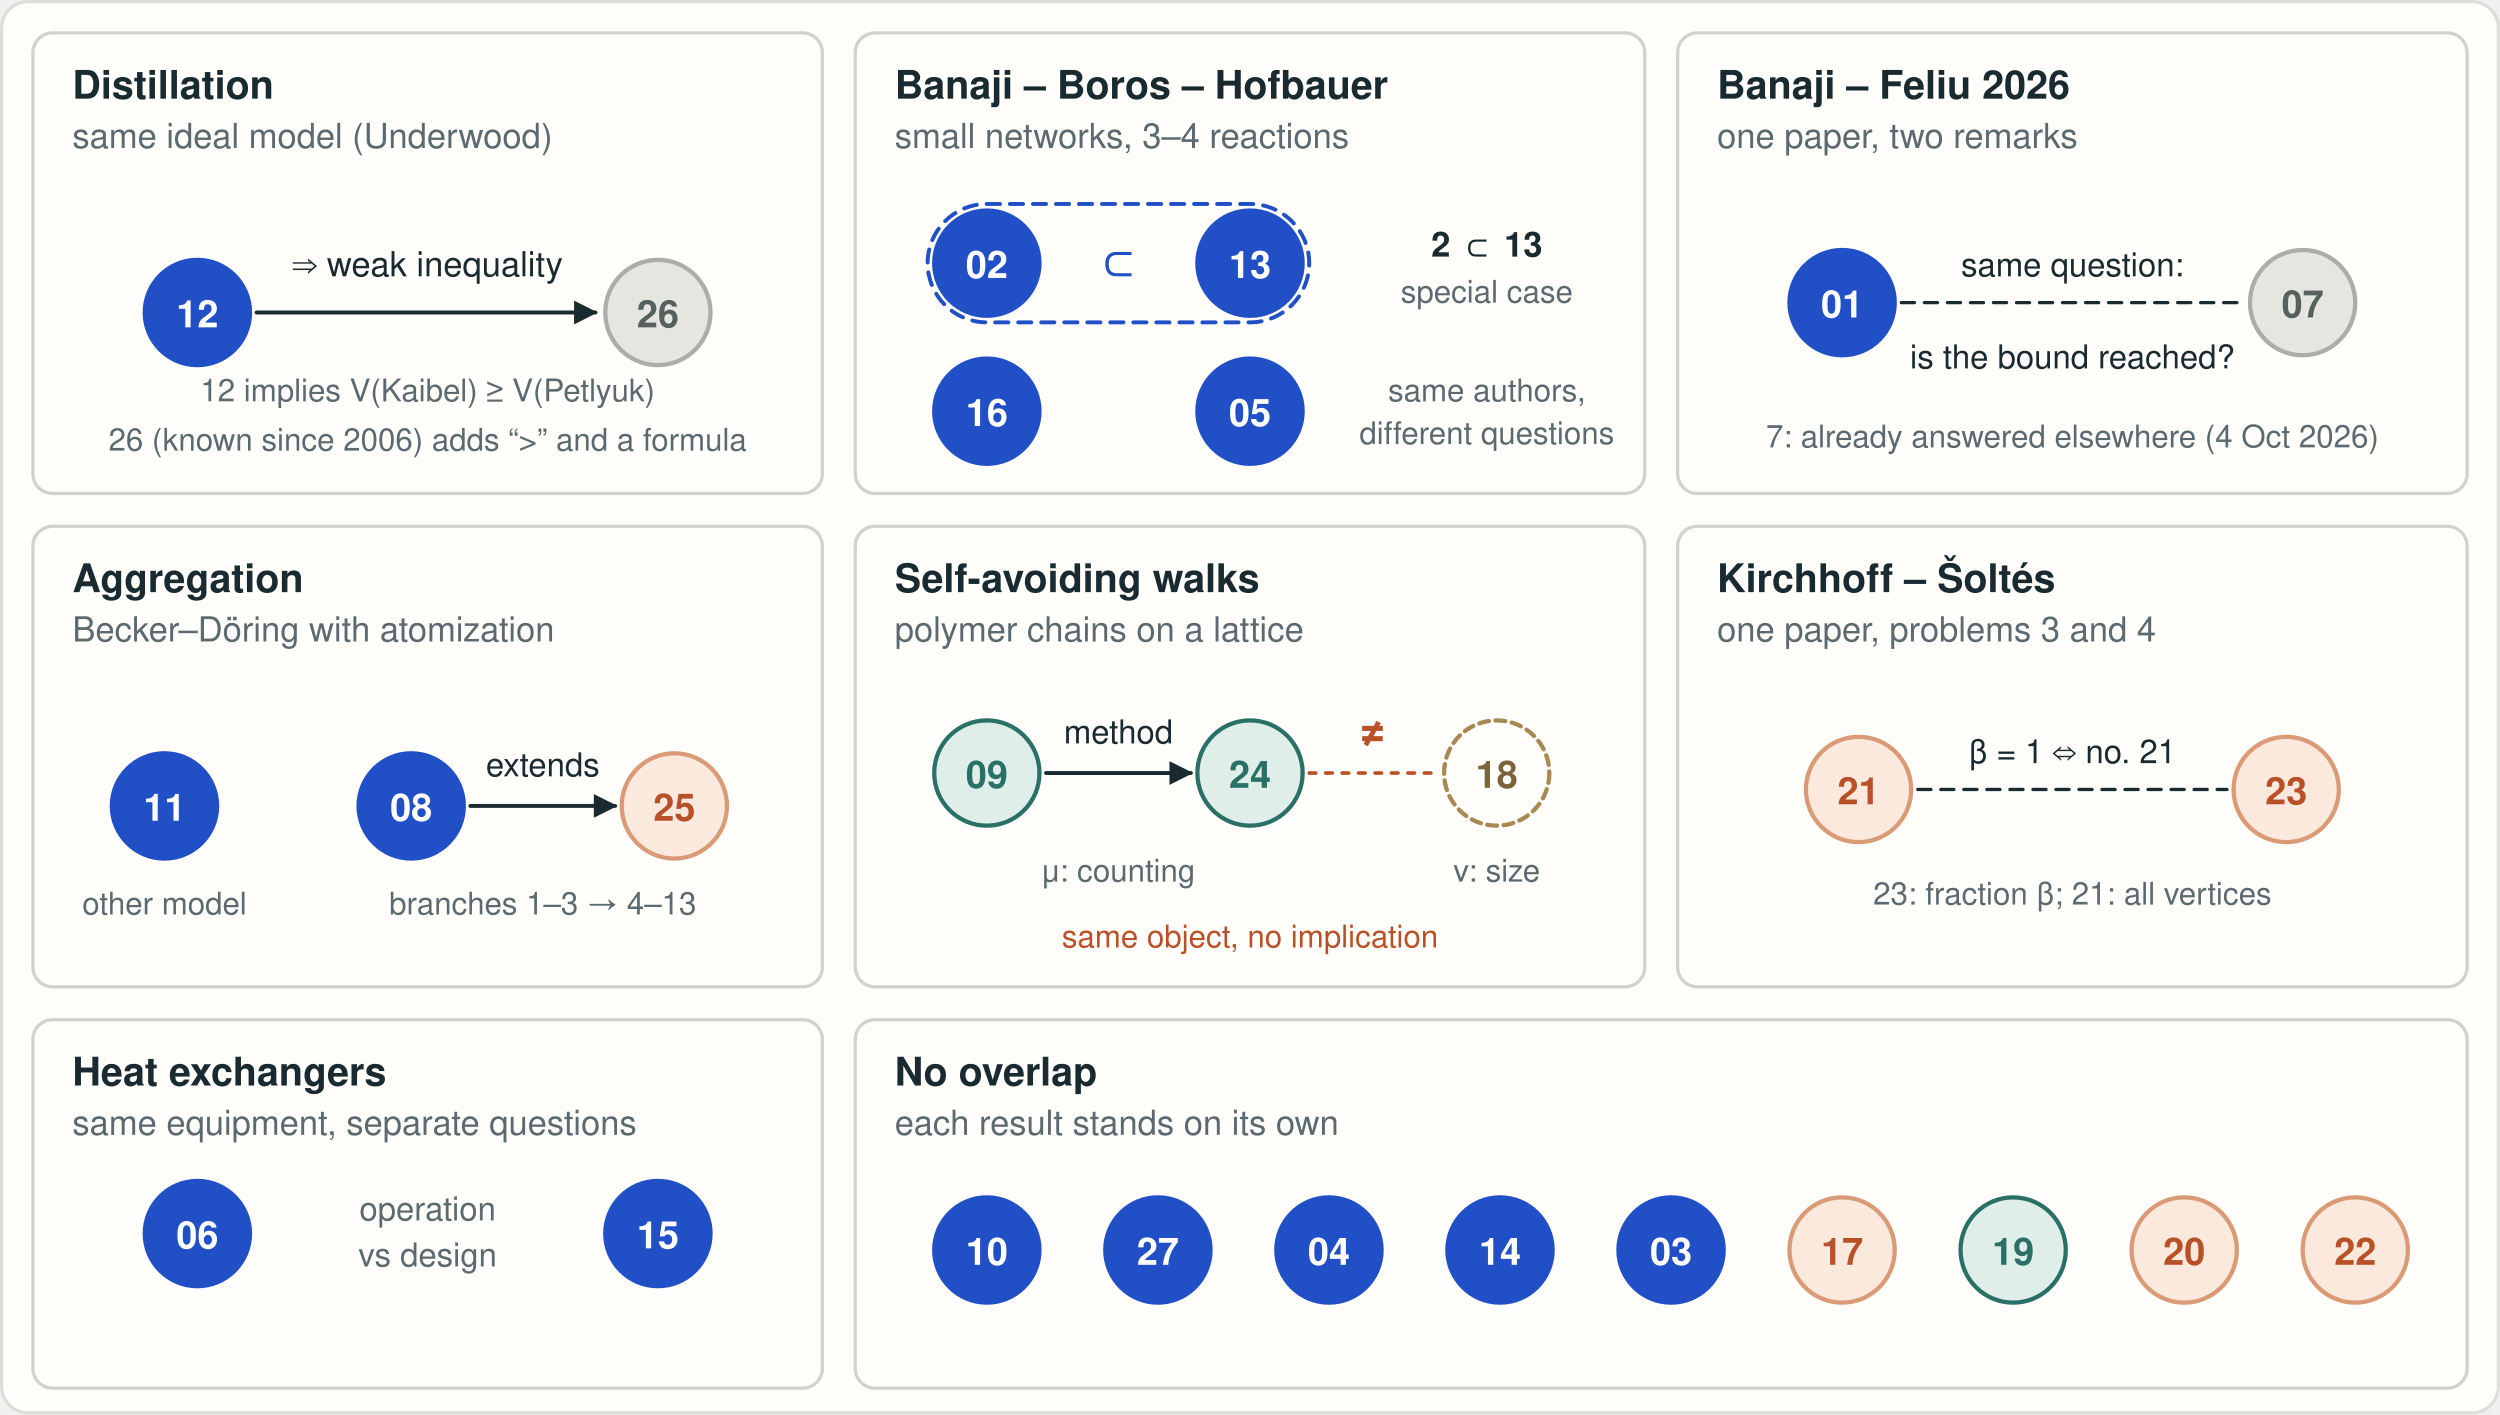
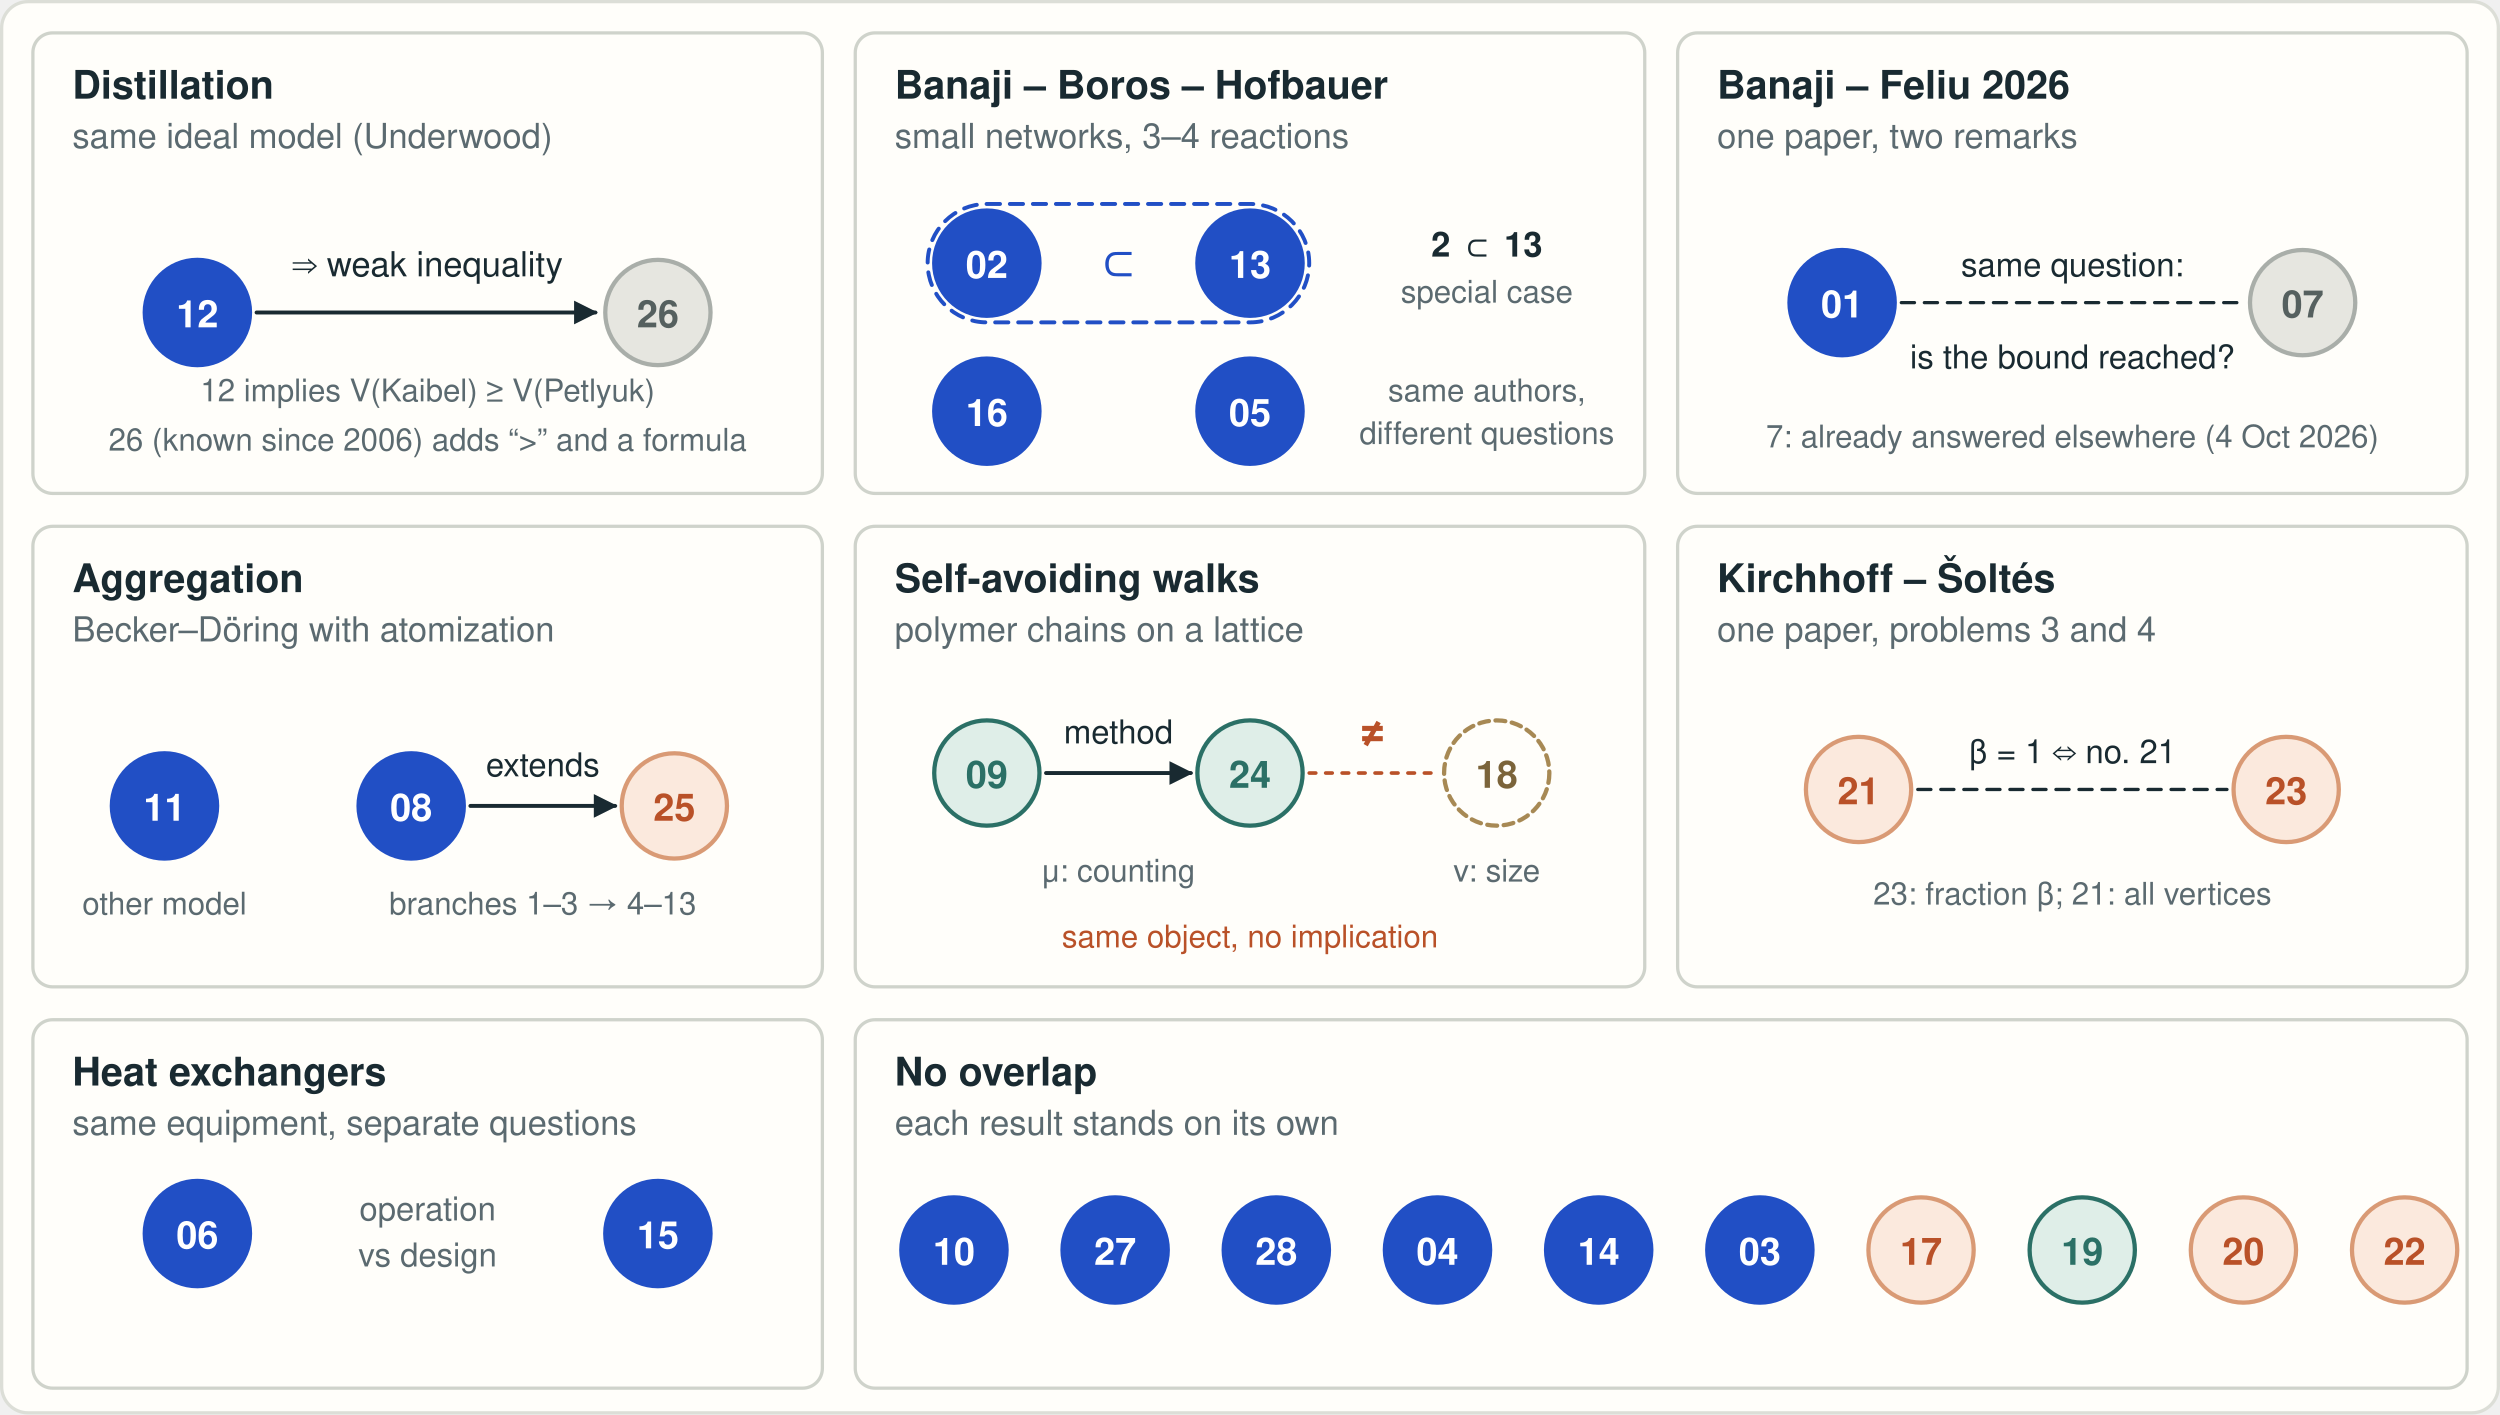
- <svg xmlns="http://www.w3.org/2000/svg" width="760" height="430" font-family="DM Sans, Helvetica Neue, Helvetica, Arial, sans-serif" viewBox="0 0 760 430" role="img" aria-label="Map of overlaps between the 27 results: inclusions, extensions and shared sources" font-size="12" fill="none" stroke-linecap="round" stroke-linejoin="round">
+ <svg xmlns="http://www.w3.org/2000/svg" width="760" height="430" font-family="DM Sans, Helvetica Neue, Helvetica, Arial, sans-serif" viewBox="0 0 760 430" role="img" aria-label="Map of overlaps between the 28 results: inclusions, extensions and shared sources" font-size="12" fill="none" stroke-linecap="round" stroke-linejoin="round">
  <rect x="0.5" y="0.5" width="759.0" height="429.0" rx="8" fill="#fffefa" stroke="#dcded7" />
  <defs>
    <marker id="ovA" viewBox="0 0 10 10" refX="9" refY="5" markerWidth="6" markerHeight="6" orient="auto-start-reverse">
      <path d="M0 0 10 5 0 10z" fill="#192a31" />
    </marker>
  </defs>
  <rect x="10.0" y="10.0" width="240.0" height="140.0" rx="6" stroke="#cfd3cb" fill="#fffefa" stroke-width="1" />
  <text x="22.0" y="30.0" font-size="12" fill="#192a31" text-anchor="start" font-weight="600">Distillation</text>
  <text x="22.0" y="45.0" font-size="10.5" fill="#5b6a70" text-anchor="start">same ideal model (Underwood)</text>
  <circle cx="60.0" cy="95.0" r="16" stroke="#214fc5" fill="#214fc5" stroke-width="1.3" />
  <text x="60.0" y="99.5" font-size="11.5" fill="#fff" text-anchor="middle" font-weight="700">12</text>
  <circle cx="200.0" cy="95.0" r="16" stroke="#a9aea9" fill="#e6e6e0" stroke-width="1.3" />
  <text x="200.0" y="99.5" font-size="11.5" fill="#55605f" text-anchor="middle" font-weight="700">26</text>
  <line x1="78.0" y1="95.0" x2="181.0" y2="95.0" stroke="#192a31" stroke-width="1.2" marker-end="url(#ovA)" />
  <text x="130.0" y="84.0" font-size="10.5" fill="#192a31" text-anchor="middle">⇒ weak inequality</text>
  <text x="130.0" y="122.0" font-size="9.5" fill="#5b6a70" text-anchor="middle">12 implies V(Kaibel) ≥ V(Petlyuk)</text>
  <text x="130.0" y="137.0" font-size="9.5" fill="#5b6a70" text-anchor="middle">26 (known since 2006) adds “&gt;” and a formula</text>
  <rect x="260.0" y="10.0" width="240.0" height="140.0" rx="6" stroke="#cfd3cb" fill="#fffefa" stroke-width="1" />
  <text x="272.0" y="30.0" font-size="12" fill="#192a31" text-anchor="start" font-weight="600">Banaji – Boros – Hofbauer</text>
  <text x="272.0" y="45.0" font-size="10.5" fill="#5b6a70" text-anchor="start">small networks, 3–4 reactions</text>
  <circle cx="300.0" cy="80.0" r="16" stroke="#214fc5" fill="#214fc5" stroke-width="1.3" />
  <text x="300.0" y="84.5" font-size="11.5" fill="#fff" text-anchor="middle" font-weight="700">02</text>
  <circle cx="380.0" cy="80.0" r="16" stroke="#214fc5" fill="#214fc5" stroke-width="1.3" />
  <text x="380.0" y="84.5" font-size="11.5" fill="#fff" text-anchor="middle" font-weight="700">13</text>
  <circle cx="300.0" cy="125.0" r="16" stroke="#214fc5" fill="#214fc5" stroke-width="1.3" />
  <text x="300.0" y="129.5" font-size="11.5" fill="#fff" text-anchor="middle" font-weight="700">16</text>
  <circle cx="380.0" cy="125.0" r="16" stroke="#214fc5" fill="#214fc5" stroke-width="1.3" />
  <text x="380.0" y="129.5" font-size="11.5" fill="#fff" text-anchor="middle" font-weight="700">05</text>
  <rect x="282.0" y="62.0" width="116.0" height="36.0" rx="18" stroke="#214fc5" fill="none" stroke-width="1.2" stroke-dasharray="4 3" />
  <text x="340.0" y="84.0" font-size="15" fill="#214fc5" text-anchor="middle" font-weight="700">⊂</text>
  <text x="452.0" y="78.0" font-size="10.5" fill="#192a31" text-anchor="middle" font-weight="600">2 ⊂ 13</text>
  <text x="452.0" y="92.0" font-size="9.5" fill="#5b6a70" text-anchor="middle">special case</text>
  <text x="452.0" y="122.0" font-size="9.5" fill="#5b6a70" text-anchor="middle">same authors,</text>
  <text x="452.0" y="135.0" font-size="9.5" fill="#5b6a70" text-anchor="middle">different questions</text>
  <rect x="510.0" y="10.0" width="240.0" height="140.0" rx="6" stroke="#cfd3cb" fill="#fffefa" stroke-width="1" />
  <text x="522.0" y="30.0" font-size="12" fill="#192a31" text-anchor="start" font-weight="600">Banaji – Feliu 2026</text>
  <text x="522.0" y="45.0" font-size="10.5" fill="#5b6a70" text-anchor="start">one paper, two remarks</text>
  <circle cx="560.0" cy="92.0" r="16" stroke="#214fc5" fill="#214fc5" stroke-width="1.3" />
  <text x="560.0" y="96.5" font-size="11.5" fill="#fff" text-anchor="middle" font-weight="700">01</text>
  <circle cx="700.0" cy="92.0" r="16" stroke="#a9aea9" fill="#e6e6e0" stroke-width="1.3" />
  <text x="700.0" y="96.5" font-size="11.5" fill="#55605f" text-anchor="middle" font-weight="700">07</text>
  <line x1="578.0" y1="92.0" x2="682.0" y2="92.0" stroke="#192a31" stroke-width="1" stroke-dasharray="4 3" />
  <text x="630.0" y="84.0" font-size="10" fill="#192a31" text-anchor="middle">same question:</text>
  <text x="630.0" y="112.0" font-size="10" fill="#192a31" text-anchor="middle">is the bound reached?</text>
  <text x="630.0" y="136.0" font-size="9.5" fill="#5b6a70" text-anchor="middle">7: already answered elsewhere (4 Oct 2026)</text>
  <rect x="10.0" y="160.0" width="240.0" height="140.0" rx="6" stroke="#cfd3cb" fill="#fffefa" stroke-width="1" />
  <text x="22.0" y="180.0" font-size="12" fill="#192a31" text-anchor="start" font-weight="600">Aggregation</text>
  <text x="22.0" y="195.0" font-size="10.5" fill="#5b6a70" text-anchor="start">Becker–Döring with atomization</text>
  <circle cx="50.0" cy="245.0" r="16" stroke="#214fc5" fill="#214fc5" stroke-width="1.3" />
  <text x="50.0" y="249.5" font-size="11.5" fill="#fff" text-anchor="middle" font-weight="700">11</text>
  <circle cx="125.0" cy="245.0" r="16" stroke="#214fc5" fill="#214fc5" stroke-width="1.3" />
  <text x="125.0" y="249.5" font-size="11.5" fill="#fff" text-anchor="middle" font-weight="700">08</text>
  <circle cx="205.0" cy="245.0" r="16" stroke="#d99a75" fill="#fbe9dd" stroke-width="1.3" />
  <text x="205.0" y="249.5" font-size="11.5" fill="#b95128" text-anchor="middle" font-weight="700">25</text>
  <line x1="143.0" y1="245.0" x2="187.0" y2="245.0" stroke="#192a31" stroke-width="1.2" marker-end="url(#ovA)" />
  <text x="165.0" y="236.0" font-size="10" fill="#192a31" text-anchor="middle">extends</text>
  <text x="165.0" y="278.0" font-size="9.5" fill="#5b6a70" text-anchor="middle">branches 1–3 → 4–13</text>
  <text x="50.0" y="278.0" font-size="9.5" fill="#5b6a70" text-anchor="middle">other model</text>
  <rect x="260.0" y="160.0" width="240.0" height="140.0" rx="6" stroke="#cfd3cb" fill="#fffefa" stroke-width="1" />
  <text x="272.0" y="180.0" font-size="12" fill="#192a31" text-anchor="start" font-weight="600">Self-avoiding walks</text>
  <text x="272.0" y="195.0" font-size="10.5" fill="#5b6a70" text-anchor="start">polymer chains on a lattice</text>
  <circle cx="300.0" cy="235.0" r="16" stroke="#2b7066" fill="#dfeee8" stroke-width="1.3" />
  <text x="300.0" y="239.5" font-size="11.5" fill="#2b7066" text-anchor="middle" font-weight="700">09</text>
  <circle cx="380.0" cy="235.0" r="16" stroke="#2b7066" fill="#dfeee8" stroke-width="1.3" />
  <text x="380.0" y="239.5" font-size="11.5" fill="#2b7066" text-anchor="middle" font-weight="700">24</text>
  <circle cx="455.0" cy="235.0" r="16" stroke="#a78954" fill="#fffefa" stroke-width="1.3" stroke-dasharray="3 2" />
  <text x="455.0" y="239.5" font-size="11.5" fill="#7b643a" text-anchor="middle" font-weight="700">18</text>
  <line x1="318.0" y1="235.0" x2="362.0" y2="235.0" stroke="#192a31" stroke-width="1.2" marker-end="url(#ovA)" />
  <text x="340.0" y="226.0" font-size="10" fill="#192a31" text-anchor="middle">method</text>
  <line x1="398.0" y1="235.0" x2="437.0" y2="235.0" stroke="#b95128" stroke-width="1.1" stroke-dasharray="2 3" />
  <text x="417.0" y="226.0" font-size="13" fill="#b95128" text-anchor="middle" font-weight="700">≠</text>
  <text x="340.0" y="268.0" font-size="9.5" fill="#5b6a70" text-anchor="middle">μ: counting</text>
  <text x="455.0" y="268.0" font-size="9.5" fill="#5b6a70" text-anchor="middle">ν: size</text>
  <text x="380.0" y="288.0" font-size="9.5" fill="#b95128" text-anchor="middle">same object, no implication</text>
  <rect x="510.0" y="160.0" width="240.0" height="140.0" rx="6" stroke="#cfd3cb" fill="#fffefa" stroke-width="1" />
  <text x="522.0" y="180.0" font-size="12" fill="#192a31" text-anchor="start" font-weight="600">Kirchhoff – Šoltés</text>
  <text x="522.0" y="195.0" font-size="10.5" fill="#5b6a70" text-anchor="start">one paper, problems 3 and 4</text>
  <circle cx="565.0" cy="240.0" r="16" stroke="#d99a75" fill="#fbe9dd" stroke-width="1.3" />
  <text x="565.0" y="244.5" font-size="11.5" fill="#b95128" text-anchor="middle" font-weight="700">21</text>
  <circle cx="695.0" cy="240.0" r="16" stroke="#d99a75" fill="#fbe9dd" stroke-width="1.3" />
  <text x="695.0" y="244.5" font-size="11.5" fill="#b95128" text-anchor="middle" font-weight="700">23</text>
  <line x1="583.0" y1="240.0" x2="677.0" y2="240.0" stroke="#192a31" stroke-width="1" stroke-dasharray="4 3" />
  <text x="630.0" y="232.0" font-size="10" fill="#192a31" text-anchor="middle">β = 1 ⇔ no. 21</text>
  <text x="630.0" y="275.0" font-size="9.5" fill="#5b6a70" text-anchor="middle">23: fraction β; 21: all vertices</text>
  <rect x="10.0" y="310.0" width="240.0" height="112.0" rx="6" stroke="#cfd3cb" fill="#fffefa" stroke-width="1" />
  <text x="22.0" y="330.0" font-size="12" fill="#192a31" text-anchor="start" font-weight="600">Heat exchangers</text>
  <text x="22.0" y="345.0" font-size="10.5" fill="#5b6a70" text-anchor="start">same equipment, separate questions</text>
  <circle cx="60.0" cy="375.0" r="16" stroke="#214fc5" fill="#214fc5" stroke-width="1.3" />
  <text x="60.0" y="379.5" font-size="11.5" fill="#fff" text-anchor="middle" font-weight="700">06</text>
  <circle cx="200.0" cy="375.0" r="16" stroke="#214fc5" fill="#214fc5" stroke-width="1.3" />
  <text x="200.0" y="379.5" font-size="11.5" fill="#fff" text-anchor="middle" font-weight="700">15</text>
  <text x="130.0" y="371.0" font-size="10" fill="#5b6a70" text-anchor="middle">operation</text>
  <text x="130.0" y="385.0" font-size="10" fill="#5b6a70" text-anchor="middle">vs design</text>
  <rect x="260.0" y="310.0" width="490.0" height="112.0" rx="6" stroke="#cfd3cb" fill="#fffefa" stroke-width="1" />
  <text x="272.0" y="330.0" font-size="12" fill="#192a31" text-anchor="start" font-weight="600">No overlap</text>
  <text x="272.0" y="345.0" font-size="10.5" fill="#5b6a70" text-anchor="start">each result stands on its own</text>
-   <circle cx="300.0" cy="380.0" r="16" stroke="#214fc5" fill="#214fc5" stroke-width="1.3" />
-   <text x="300.0" y="384.5" font-size="11.5" fill="#fff" text-anchor="middle" font-weight="700">10</text>
-   <circle cx="352.0" cy="380.0" r="16" stroke="#214fc5" fill="#214fc5" stroke-width="1.3" />
-   <text x="352.0" y="384.5" font-size="11.5" fill="#fff" text-anchor="middle" font-weight="700">27</text>
-   <circle cx="404.0" cy="380.0" r="16" stroke="#214fc5" fill="#214fc5" stroke-width="1.3" />
-   <text x="404.0" y="384.5" font-size="11.5" fill="#fff" text-anchor="middle" font-weight="700">04</text>
-   <circle cx="456.0" cy="380.0" r="16" stroke="#214fc5" fill="#214fc5" stroke-width="1.3" />
-   <text x="456.0" y="384.5" font-size="11.5" fill="#fff" text-anchor="middle" font-weight="700">14</text>
-   <circle cx="508.0" cy="380.0" r="16" stroke="#214fc5" fill="#214fc5" stroke-width="1.3" />
-   <text x="508.0" y="384.5" font-size="11.5" fill="#fff" text-anchor="middle" font-weight="700">03</text>
-   <circle cx="560.0" cy="380.0" r="16" stroke="#d99a75" fill="#fbe9dd" stroke-width="1.3" />
-   <text x="560.0" y="384.5" font-size="11.5" fill="#b95128" text-anchor="middle" font-weight="700">17</text>
-   <circle cx="612.0" cy="380.0" r="16" stroke="#2b7066" fill="#dfeee8" stroke-width="1.3" />
-   <text x="612.0" y="384.5" font-size="11.5" fill="#2b7066" text-anchor="middle" font-weight="700">19</text>
-   <circle cx="664.0" cy="380.0" r="16" stroke="#d99a75" fill="#fbe9dd" stroke-width="1.3" />
-   <text x="664.0" y="384.5" font-size="11.5" fill="#b95128" text-anchor="middle" font-weight="700">20</text>
-   <circle cx="716.0" cy="380.0" r="16" stroke="#d99a75" fill="#fbe9dd" stroke-width="1.3" />
-   <text x="716.0" y="384.5" font-size="11.5" fill="#b95128" text-anchor="middle" font-weight="700">22</text>
+   <circle cx="290.0" cy="380.0" r="16" stroke="#214fc5" fill="#214fc5" stroke-width="1.3" />
+   <text x="290.0" y="384.5" font-size="11.5" fill="#fff" text-anchor="middle" font-weight="700">10</text>
+   <circle cx="339.0" cy="380.0" r="16" stroke="#214fc5" fill="#214fc5" stroke-width="1.3" />
+   <text x="339.0" y="384.5" font-size="11.5" fill="#fff" text-anchor="middle" font-weight="700">27</text>
+   <circle cx="388.0" cy="380.0" r="16" stroke="#214fc5" fill="#214fc5" stroke-width="1.3" />
+   <text x="388.0" y="384.5" font-size="11.5" fill="#fff" text-anchor="middle" font-weight="700">28</text>
+   <circle cx="437.0" cy="380.0" r="16" stroke="#214fc5" fill="#214fc5" stroke-width="1.3" />
+   <text x="437.0" y="384.5" font-size="11.5" fill="#fff" text-anchor="middle" font-weight="700">04</text>
+   <circle cx="486.0" cy="380.0" r="16" stroke="#214fc5" fill="#214fc5" stroke-width="1.3" />
+   <text x="486.0" y="384.5" font-size="11.5" fill="#fff" text-anchor="middle" font-weight="700">14</text>
+   <circle cx="535.0" cy="380.0" r="16" stroke="#214fc5" fill="#214fc5" stroke-width="1.3" />
+   <text x="535.0" y="384.5" font-size="11.5" fill="#fff" text-anchor="middle" font-weight="700">03</text>
+   <circle cx="584.0" cy="380.0" r="16" stroke="#d99a75" fill="#fbe9dd" stroke-width="1.3" />
+   <text x="584.0" y="384.5" font-size="11.5" fill="#b95128" text-anchor="middle" font-weight="700">17</text>
+   <circle cx="633.0" cy="380.0" r="16" stroke="#2b7066" fill="#dfeee8" stroke-width="1.3" />
+   <text x="633.0" y="384.5" font-size="11.5" fill="#2b7066" text-anchor="middle" font-weight="700">19</text>
+   <circle cx="682.0" cy="380.0" r="16" stroke="#d99a75" fill="#fbe9dd" stroke-width="1.3" />
+   <text x="682.0" y="384.5" font-size="11.5" fill="#b95128" text-anchor="middle" font-weight="700">20</text>
+   <circle cx="731.0" cy="380.0" r="16" stroke="#d99a75" fill="#fbe9dd" stroke-width="1.3" />
+   <text x="731.0" y="384.5" font-size="11.5" fill="#b95128" text-anchor="middle" font-weight="700">22</text>
</svg>
